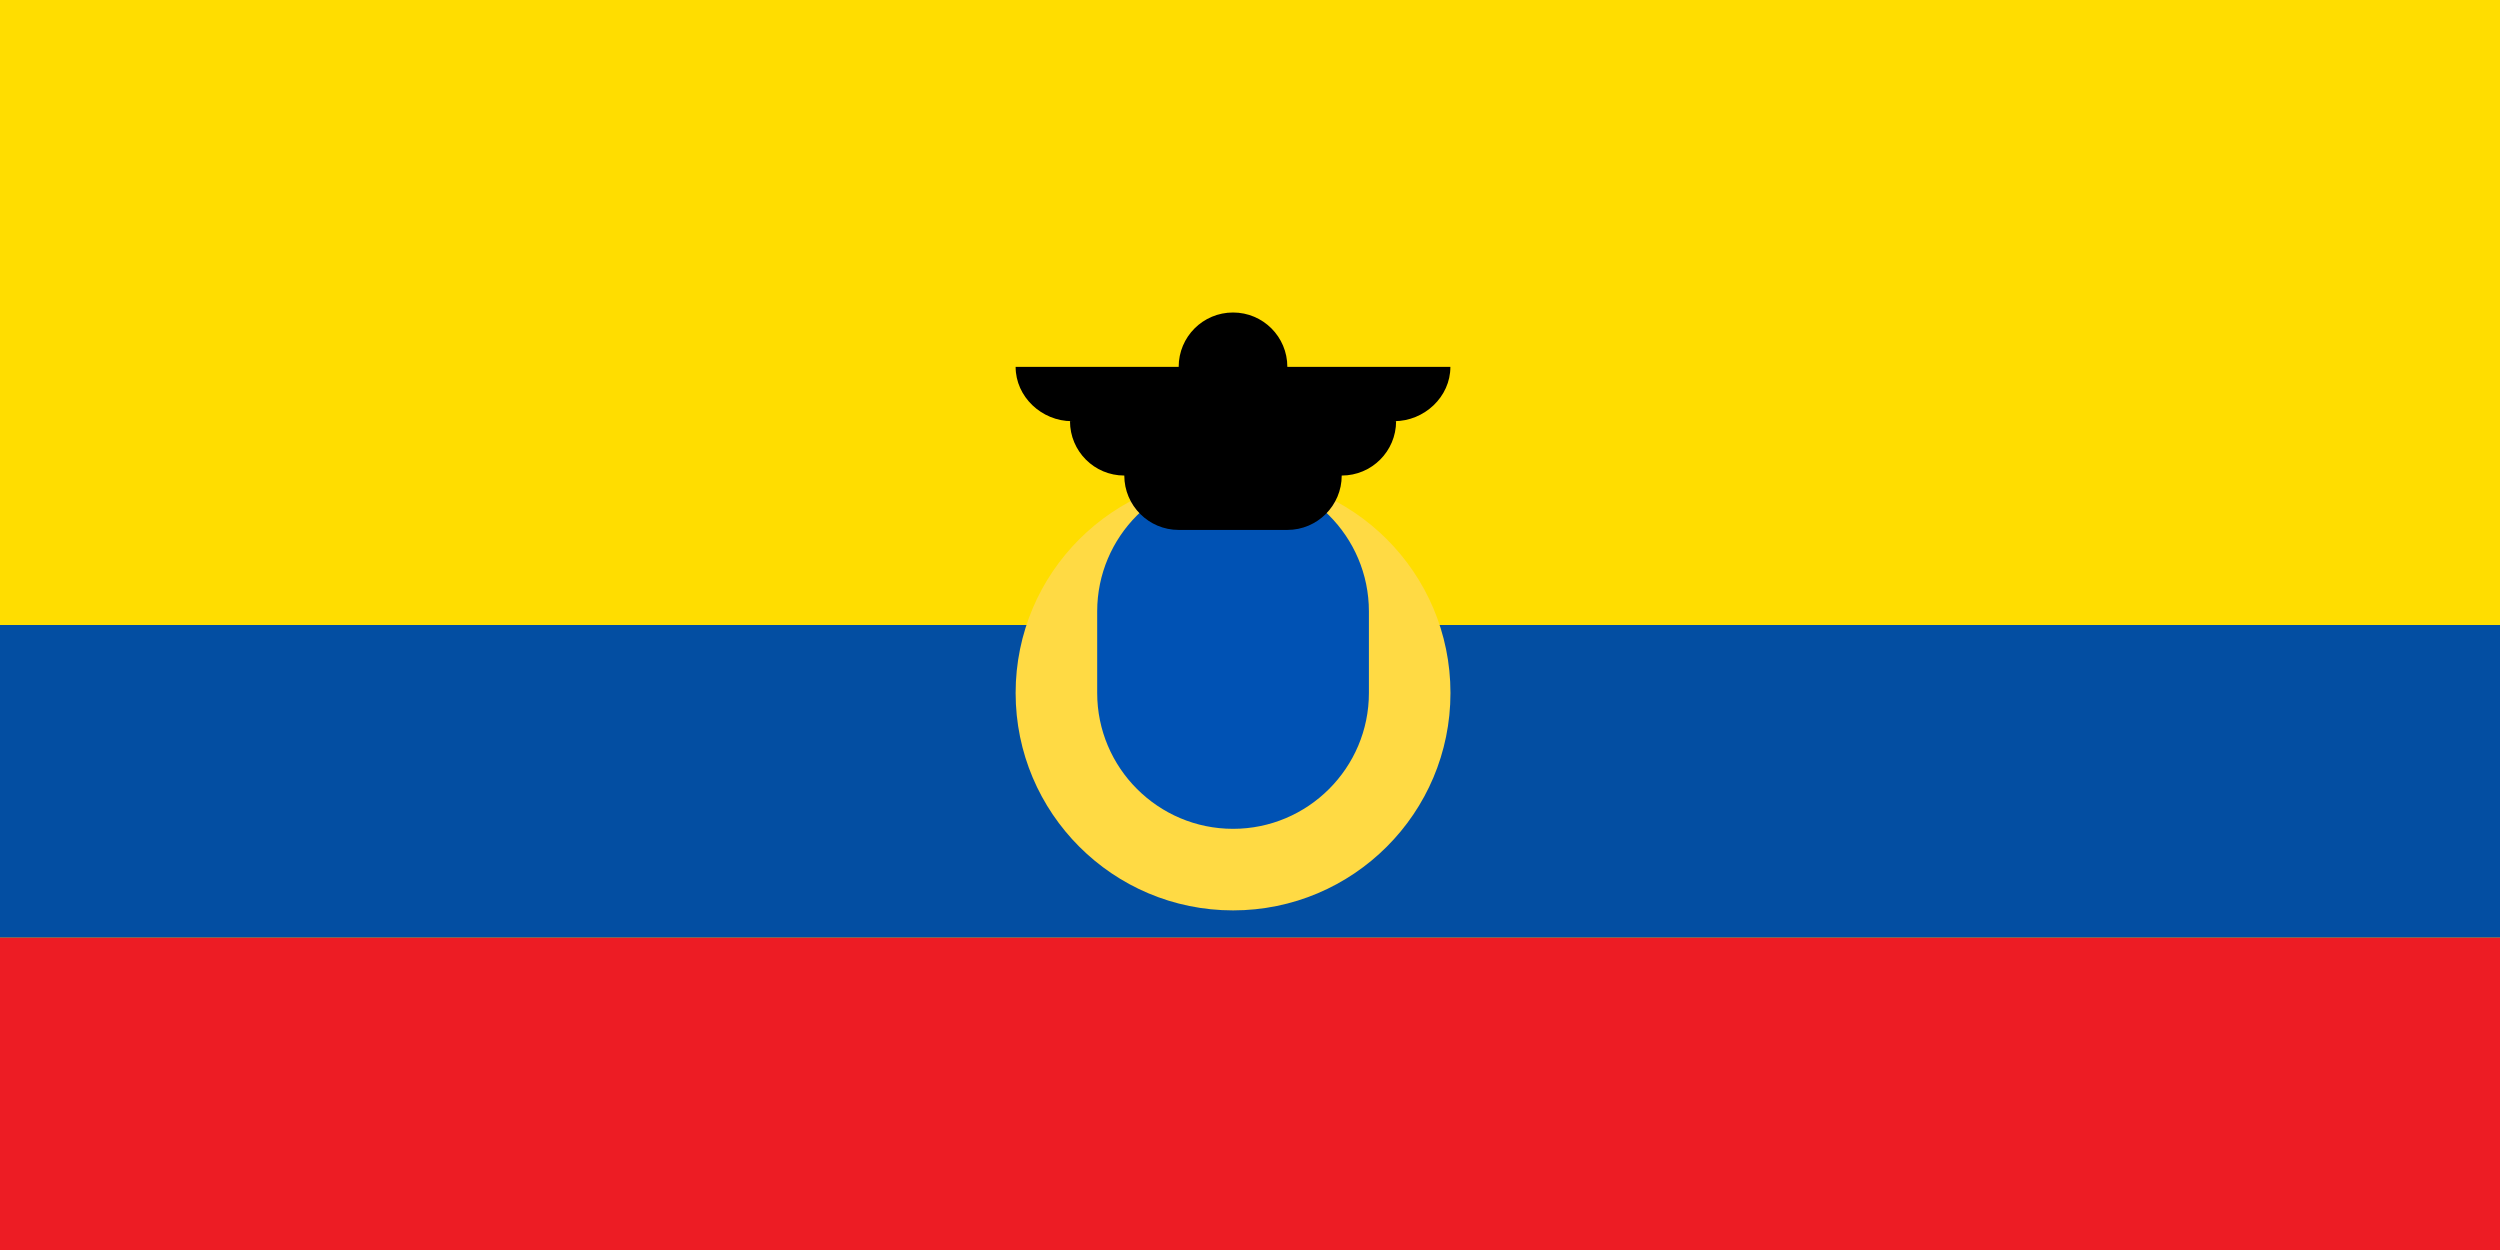
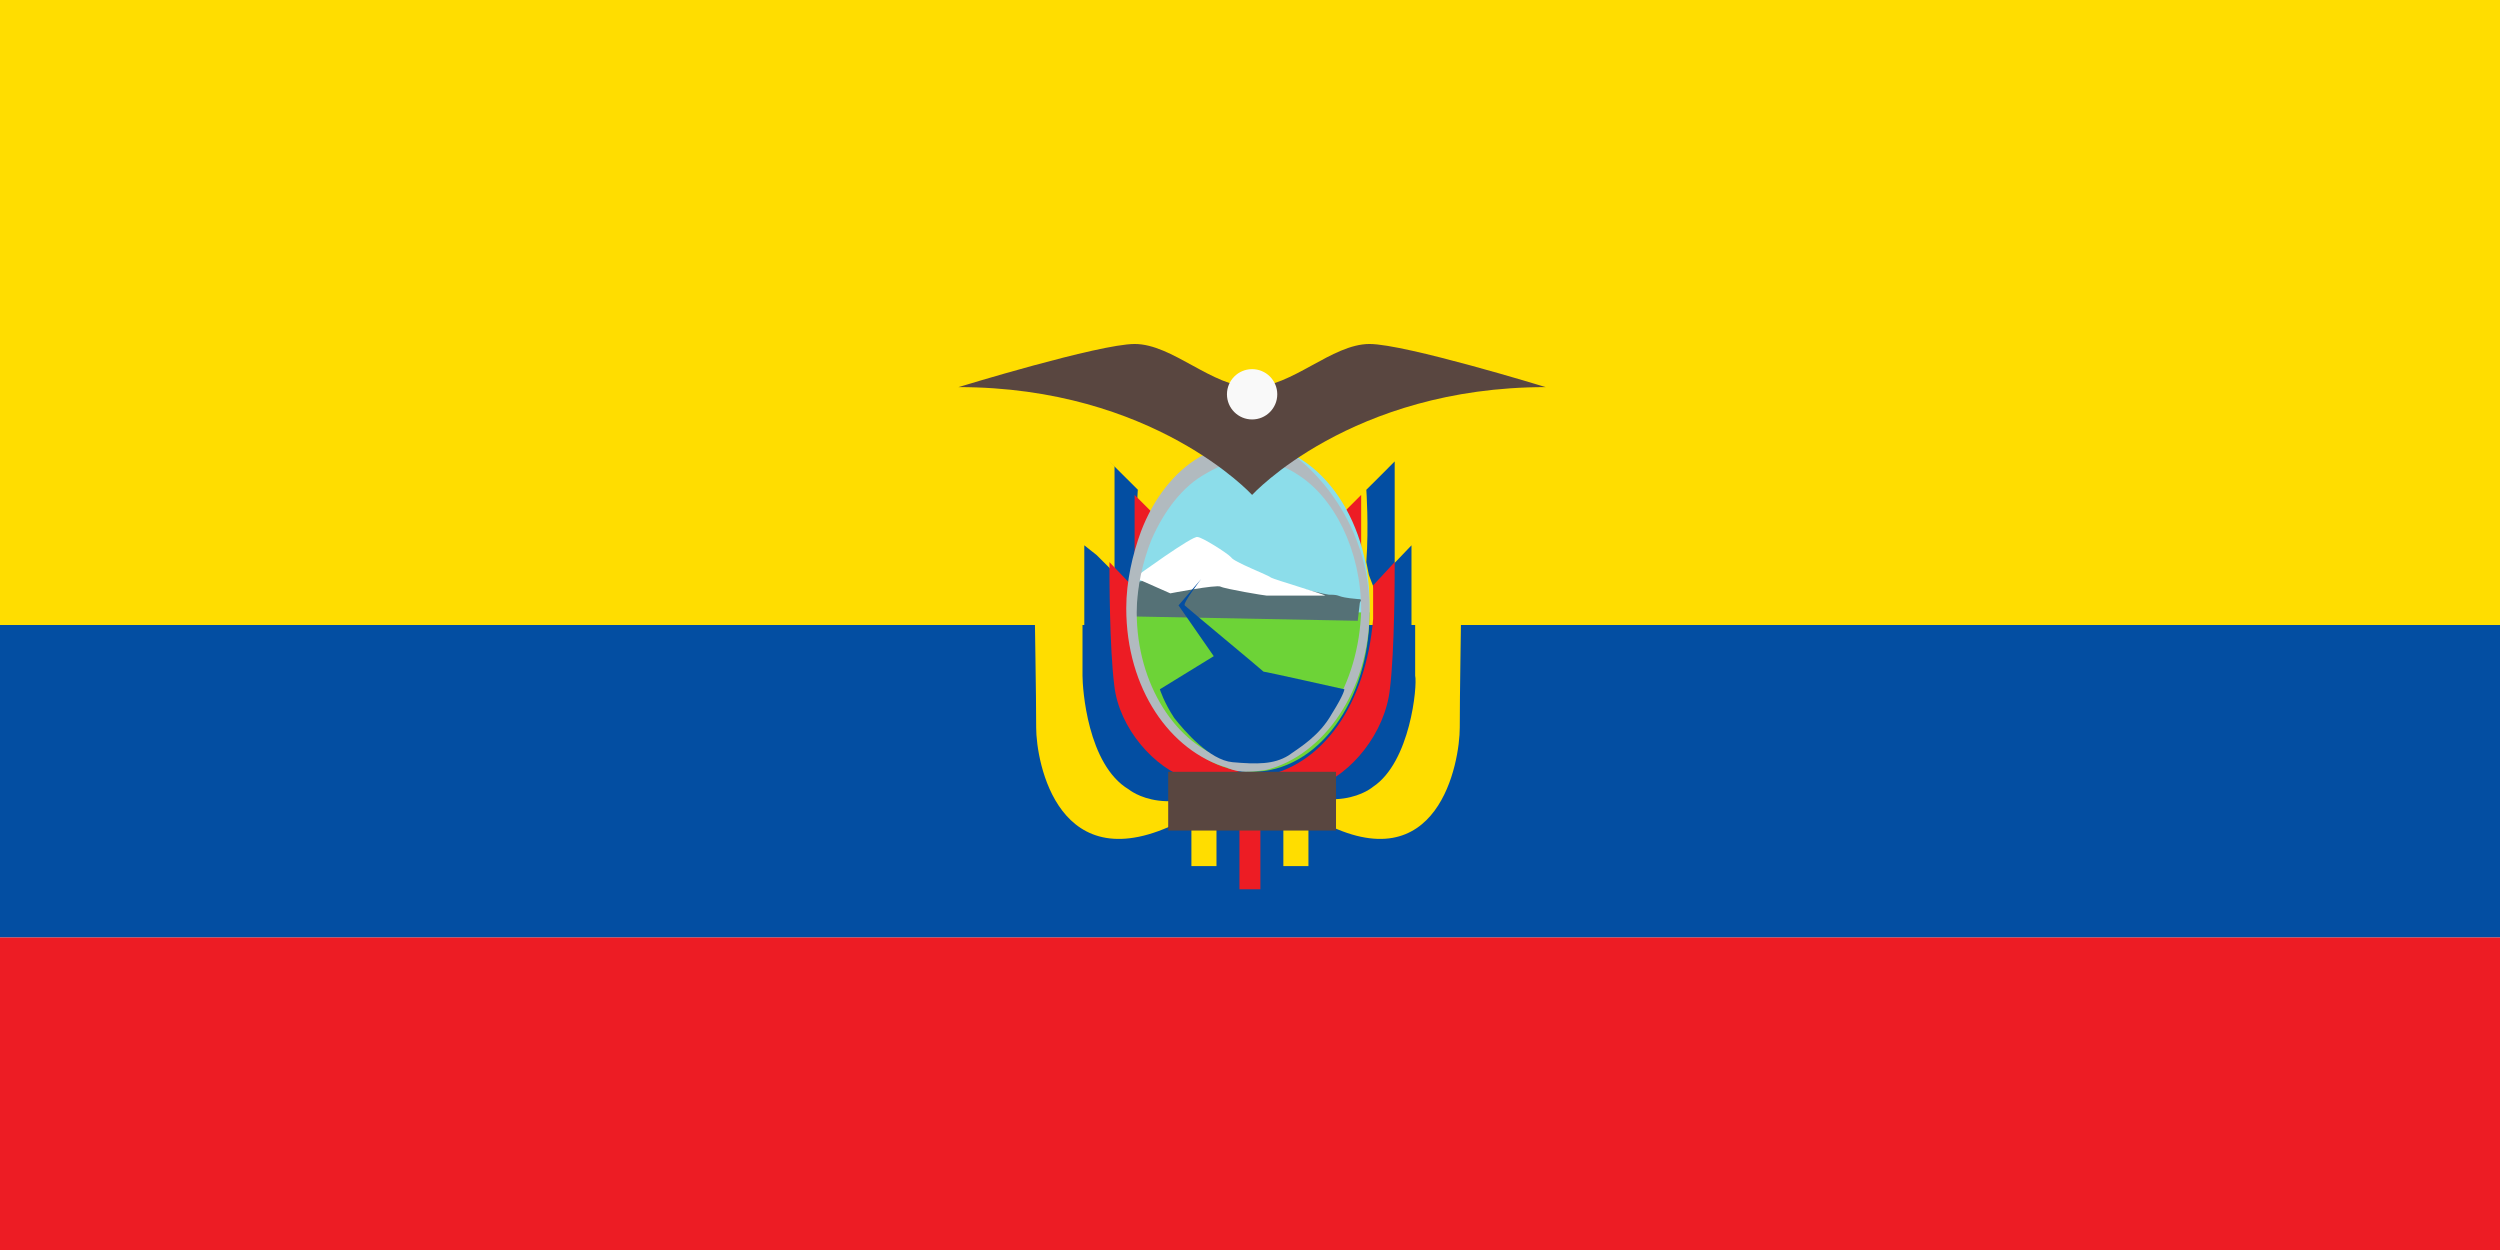
- <svg xmlns="http://www.w3.org/2000/svg" viewBox="0 0 32 16">
-   <g fill="none" fill-rule="evenodd">
-     <rect width="32" height="16" fill="#FD0" transform="matrix(1 0 0 -1 0 16)" />
-     <rect width="32" height="4" y="12" fill="#ED1C24" transform="matrix(1 0 0 -1 0 28)" />
-     <rect width="32" height="4" y="8" fill="#034EA2" transform="matrix(1 0 0 -1 0 20)" />
-     <g fill-rule="nonzero" transform="translate(13 4)">
-       <circle cx="2.783" cy="4.87" r="2.783" fill="#FFDA44" />
-       <path fill="#0052B4" d="M2.783,6.609 C1.824,6.609 1.044,5.829 1.044,4.87 L1.044,3.826 C1.044,2.867 1.824,2.087 2.783,2.087 C3.742,2.087 4.522,2.867 4.522,3.826 L4.522,4.87 C4.522,5.829 3.742,6.609 2.783,6.609 Z" />
-       <path fill="#000" d="M5.565,0.696 L3.478,0.696 C3.478,0.311 3.167,-8.68194405e-14 2.783,-8.68194405e-14 C2.398,-8.68194405e-14 2.087,0.311 2.087,0.696 L-4.4408921e-15,0.696 C-4.4408921e-15,1.08 0.335,1.391 0.719,1.391 L0.696,1.391 C0.696,1.776 1.007,2.087 1.391,2.087 C1.391,2.471 1.703,2.783 2.087,2.783 L3.478,2.783 C3.862,2.783 4.174,2.471 4.174,2.087 C4.558,2.087 4.87,1.776 4.87,1.391 L4.846,1.391 C5.231,1.391 5.565,1.08 5.565,0.696 Z" />
-     </g>
-   </g>
+ <svg xmlns="http://www.w3.org/2000/svg" width="32" height="16" viewBox="0 0 32 16" fill="none">
+   <rect width="32" height="8" fill="#FFDD00" />
+   <rect y="8" width="32" height="4" fill="#034EA2" />
+   <rect y="12" width="32" height="4" fill="#ED1C24" />
+   <path d="M14.201 7.393L14.432 7.624L14.531 7.36L14.564 7.194C14.531 6.732 14.564 6.269 14.564 6.269L14.631 6.335L14.366 6.071L14.201 5.906V7.393Z" fill="#034EA2" />
+   <path d="M17.852 7.393L17.622 7.624L17.522 7.36L17.489 7.194C17.522 6.732 17.489 6.269 17.489 6.269L17.423 6.335L17.688 6.071L17.852 5.906V7.393Z" fill="#034EA2" />
+   <path d="M14.523 7.195L14.738 6.55L14.523 6.335V7.195Z" fill="#ED1C24" />
+   <path d="M17.423 7.195L17.208 6.55L17.423 6.335V7.195Z" fill="#ED1C24" />
+   <path d="M14.266 5.966L14.416 6.123L13.695 5.37C13.665 5.339 13.665 6.029 13.665 6.782L14.266 7.409V5.966Z" fill="#FFDD00" />
+   <path d="M14.449 10.105C13.918 9.789 13.856 8.807 13.856 8.648V6.938L14.012 7.097L13.263 6.337C13.2 6.274 13.263 8.395 13.263 9.313C13.263 9.757 13.544 11.308 15.104 10.517C15.104 10.517 15.884 10.232 16.134 9.883H15.978C15.947 9.915 15.916 9.915 15.884 9.915C14.979 10.548 14.449 10.105 14.449 10.105Z" fill="#FFDD00" />
+   <path d="M13.879 8.638C13.879 8.763 13.942 9.733 14.444 10.046C14.444 10.046 14.978 10.484 15.92 9.89C15.637 10.015 15.418 10.015 15.26 9.983C14.821 9.858 14.35 9.358 14.288 8.826C14.225 8.294 14.225 7.293 14.225 7.293L14.288 7.356L14.037 7.105L13.879 6.98V8.638Z" fill="#034EA2" />
+   <path d="M14.477 7.904V7.485C14.385 7.388 14.508 7.517 14.262 7.259L14.201 7.195V7.227C14.201 7.356 14.201 8.291 14.263 8.775C14.324 9.323 14.784 9.84 15.214 9.968C15.367 10.001 15.582 10.001 15.858 9.872C15.889 9.872 15.889 9.84 15.919 9.84C15.091 9.743 14.569 8.969 14.477 7.904Z" fill="#ED1C24" />
+   <path d="M17.572 10.073C18.053 9.757 18.144 8.775 18.114 8.648V6.938L17.963 7.097L18.685 6.337C18.745 6.273 18.685 8.395 18.685 9.313C18.685 9.757 18.414 11.308 16.911 10.517C16.911 10.517 16.16 10.232 15.919 9.883H16.07C16.1 9.883 16.13 9.915 16.13 9.915C17.062 10.517 17.572 10.073 17.572 10.073Z" fill="#FFDD00" />
+   <path d="M18.067 8.653C18.067 8.777 18.008 9.738 17.532 10.047C17.532 10.047 17.026 10.481 16.134 9.892C16.402 10.017 16.61 10.017 16.759 9.986C17.175 9.862 17.621 9.366 17.681 8.839C17.74 8.313 17.74 7.321 17.74 7.321L17.68 7.383L17.919 7.135L18.067 6.98V8.653Z" fill="#034EA2" />
+   <path d="M17.576 7.923V7.493L17.791 7.261L17.852 7.195V7.228C17.852 7.36 17.852 8.32 17.791 8.817C17.73 9.38 17.3 9.91 16.84 10.075C16.687 10.109 16.472 10.109 16.196 9.976C16.165 9.976 16.165 9.943 16.134 9.943C16.932 9.811 17.484 9.016 17.576 7.923" fill="#ED1C24" />
+   <path d="M14.523 7.731C14.523 8.862 15.209 9.772 16.027 9.772C16.844 9.772 17.53 8.862 17.53 7.731C17.53 6.601 16.844 5.691 16.027 5.691C15.209 5.691 14.523 6.629 14.523 7.731Z" fill="#8CDDEA" />
+   <path d="M14.523 7.839C14.523 8.969 15.209 9.879 16.027 9.879C16.871 9.879 17.53 8.969 17.53 7.839H14.523Z" fill="#6DD337" />
+   <path d="M14.523 7.891L17.379 7.946L17.405 7.723C17.405 7.695 17.458 7.668 17.379 7.668C17.062 7.64 17.194 7.612 17.009 7.612C16.956 7.612 15.74 7.305 15.634 7.305C15.528 7.277 14.576 7.445 14.576 7.445L14.523 7.891Z" fill="#557176" />
+   <path d="M14.523 7.393L14.98 7.595C14.98 7.595 15.57 7.48 15.624 7.509C15.678 7.538 16.188 7.624 16.215 7.624H16.993H16.966C16.913 7.595 16.322 7.422 16.268 7.393C16.242 7.364 15.785 7.191 15.758 7.133C15.705 7.076 15.383 6.874 15.329 6.874C15.275 6.845 14.523 7.393 14.523 7.393Z" fill="white" />
+   <path d="M16.617 5.877C16.617 5.877 16.322 5.691 15.946 5.691C15.651 5.691 15.356 5.85 15.356 5.85C15.034 6.036 14.765 6.38 14.604 6.804C14.497 7.096 14.416 7.441 14.416 7.785C14.416 8.819 14.98 9.614 15.705 9.826C15.705 9.826 15.812 9.879 15.946 9.879C16.08 9.879 16.215 9.853 16.215 9.853C16.939 9.667 17.53 8.845 17.53 7.812C17.53 6.46 16.483 5.771 16.617 5.877ZM16.241 9.72C16.241 9.72 16.107 9.747 15.973 9.747C15.839 9.747 15.705 9.72 15.705 9.72C15.06 9.535 14.55 8.766 14.55 7.838C14.55 7.52 14.631 7.175 14.738 6.91C14.899 6.539 15.141 6.221 15.436 6.062C15.436 6.062 15.732 5.877 15.973 5.877C16.322 5.877 16.59 6.062 16.59 6.062C17.074 6.354 17.423 7.043 17.423 7.812C17.396 8.766 16.886 9.561 16.241 9.72Z" fill="#B1BABF" />
+   <path d="M15.085 7.749L15.536 8.399L14.846 8.823C14.846 8.823 14.899 8.993 15.031 9.191C15.164 9.36 15.483 9.728 15.775 9.756C16.093 9.784 16.306 9.784 16.491 9.671C16.651 9.558 16.89 9.417 17.049 9.134C17.208 8.88 17.208 8.823 17.208 8.823C17.208 8.823 16.199 8.597 16.173 8.597C16.146 8.569 15.191 7.777 15.164 7.749C15.138 7.72 15.377 7.409 15.377 7.409L15.085 7.749Z" fill="#034EA2" />
+   <path d="M15.705 10.094H16.349V11.383H15.705V10.094Z" fill="#ED1C24" />
+   <path d="M15.357 10.22H15.865V11.53H15.357V10.22Z" fill="#034EA2" />
+   <path d="M16.133 10.22H16.641V11.53H16.133V10.22Z" fill="#034EA2" />
+   <path d="M15.25 10.22H15.571V11.086H15.25V10.22Z" fill="#FFDD00" />
+   <path d="M16.427 10.22H16.748V11.086H16.427V10.22Z" fill="#FFDD00" />
+   <path d="M14.953 9.879H17.101V10.631H14.953V9.879Z" fill="#594640" />
+   <path d="M17.53 4.403C17.047 4.403 16.537 4.955 16.027 4.955C15.517 4.955 15.007 4.403 14.524 4.403C14.067 4.403 12.269 4.955 12.269 4.955C14.765 4.955 16.027 6.335 16.027 6.335C16.027 6.335 17.289 4.955 19.785 4.955C19.785 4.955 17.987 4.403 17.53 4.403Z" fill="#594640" />
+   <path d="M16.027 5.369C16.205 5.369 16.349 5.225 16.349 5.047C16.349 4.869 16.205 4.725 16.027 4.725C15.849 4.725 15.705 4.869 15.705 5.047C15.705 5.225 15.849 5.369 16.027 5.369Z" fill="#F9F9F9" />
</svg>
